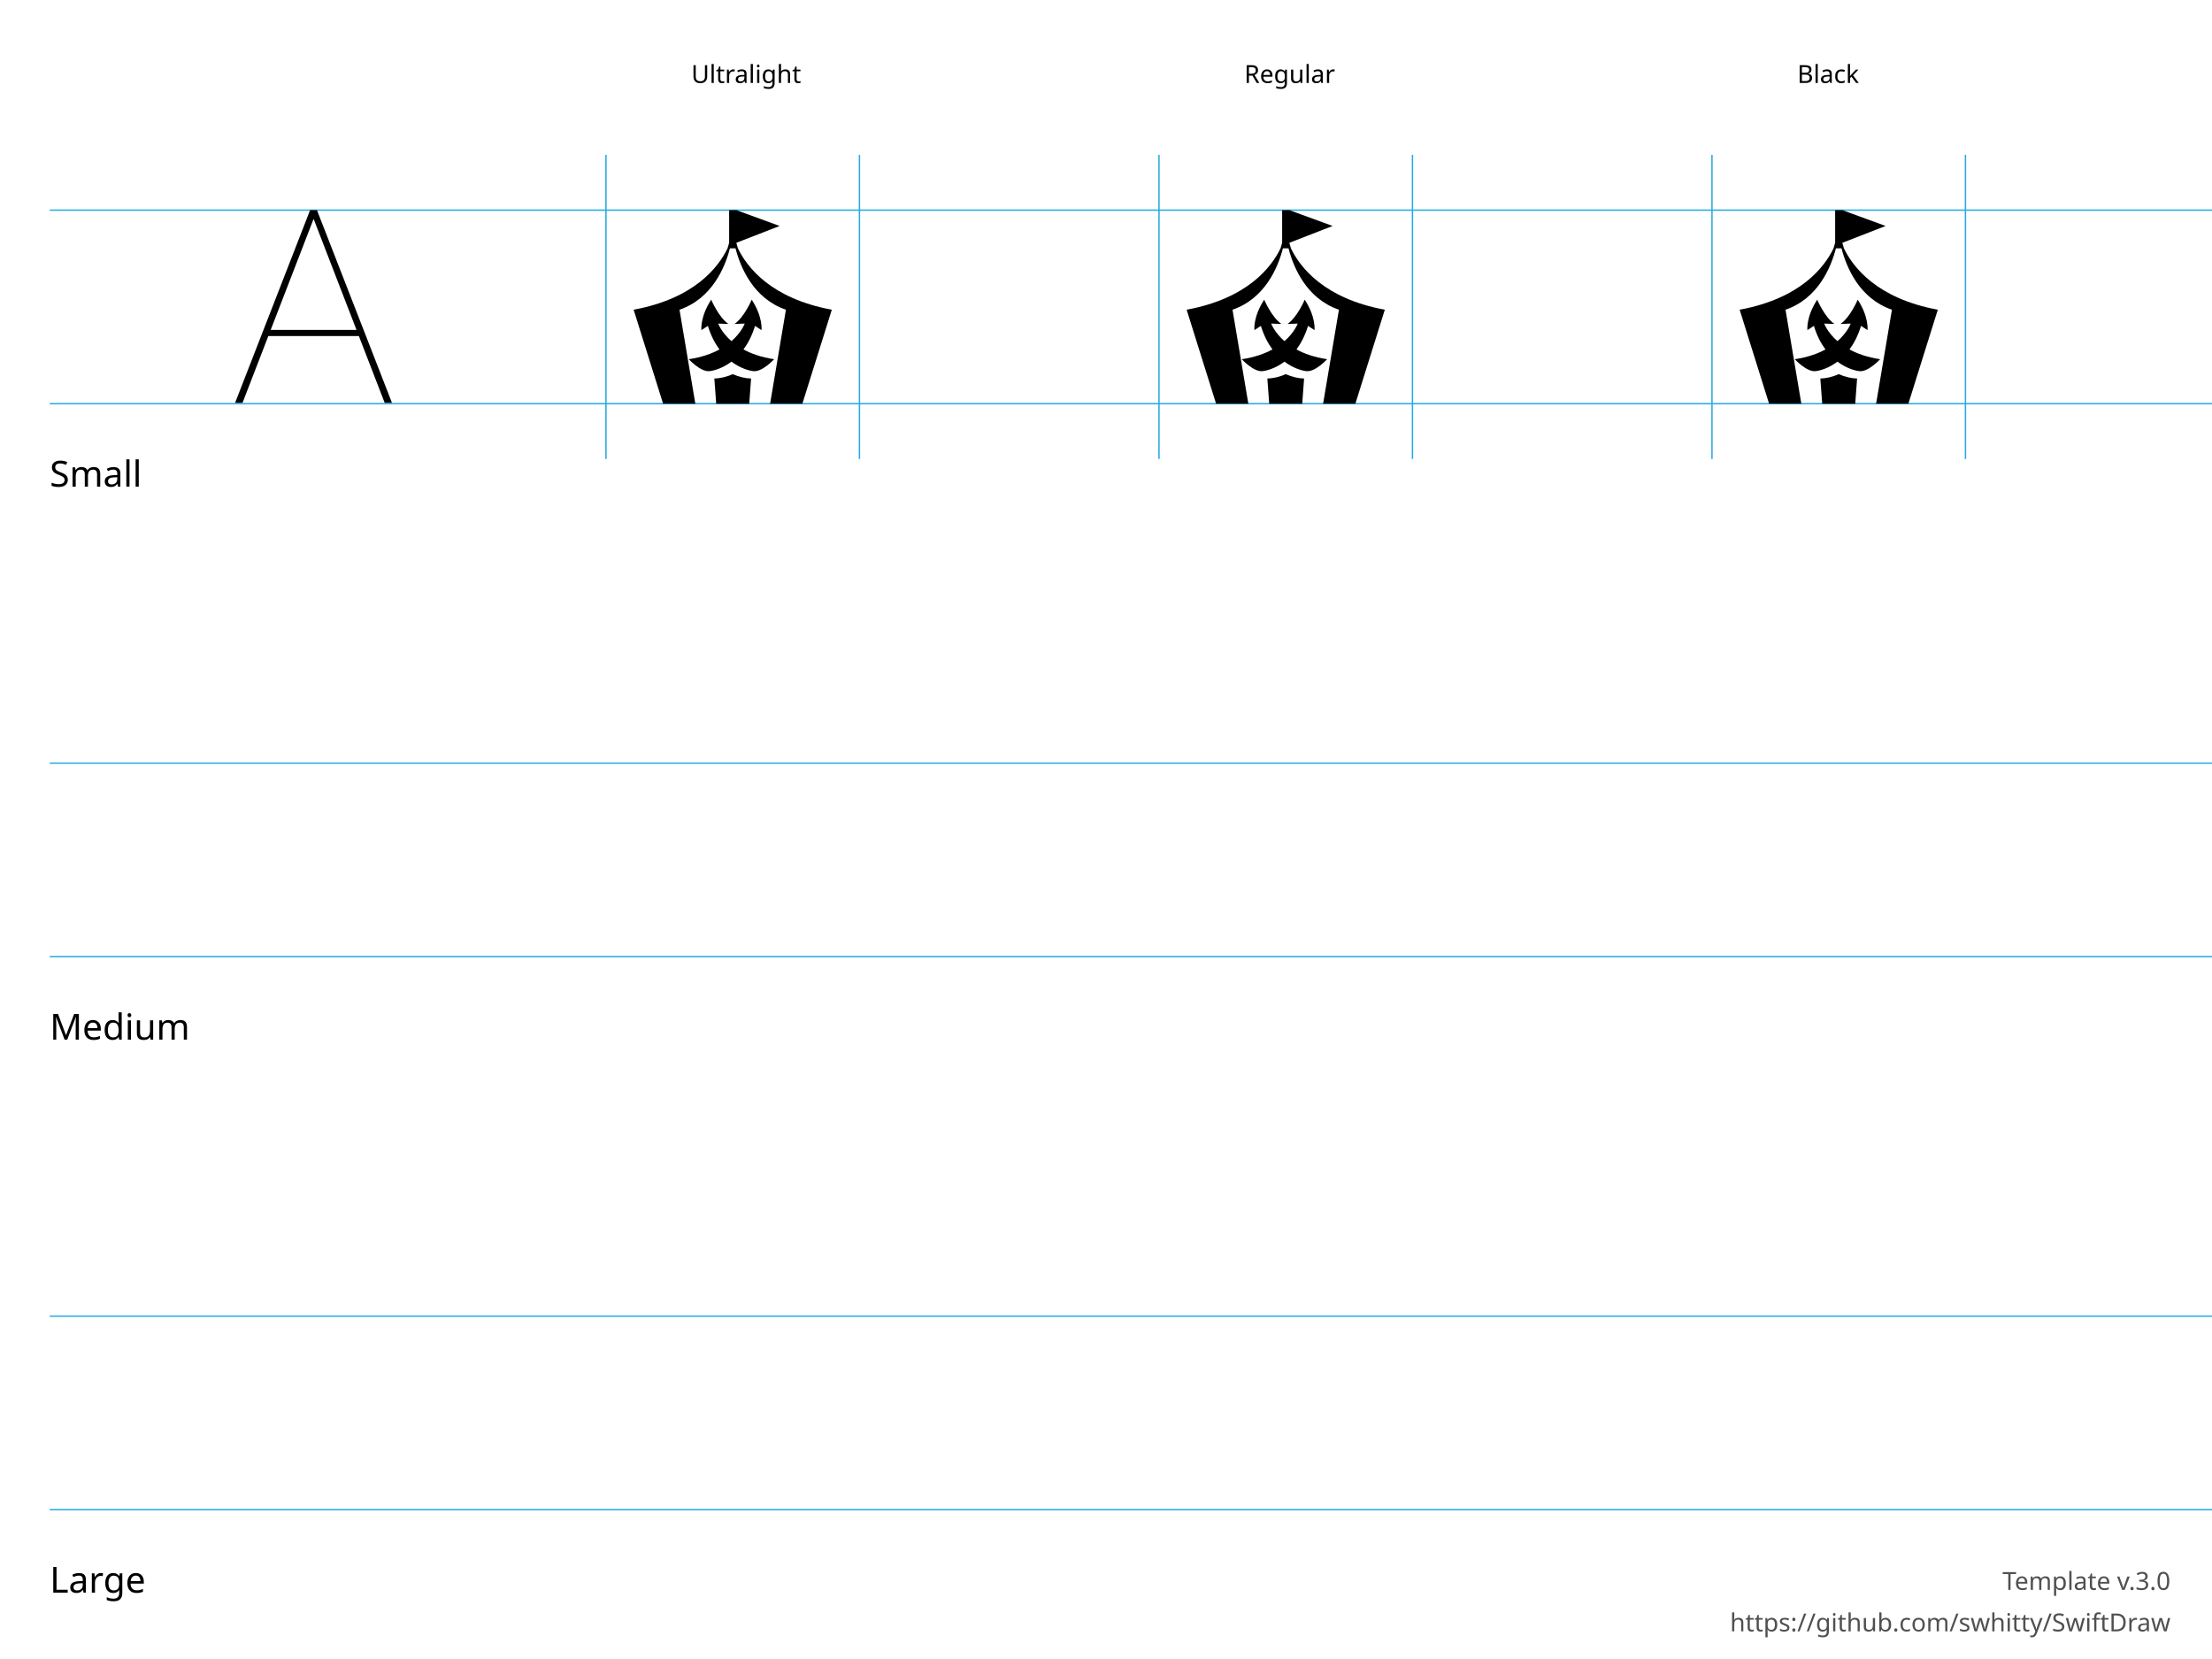
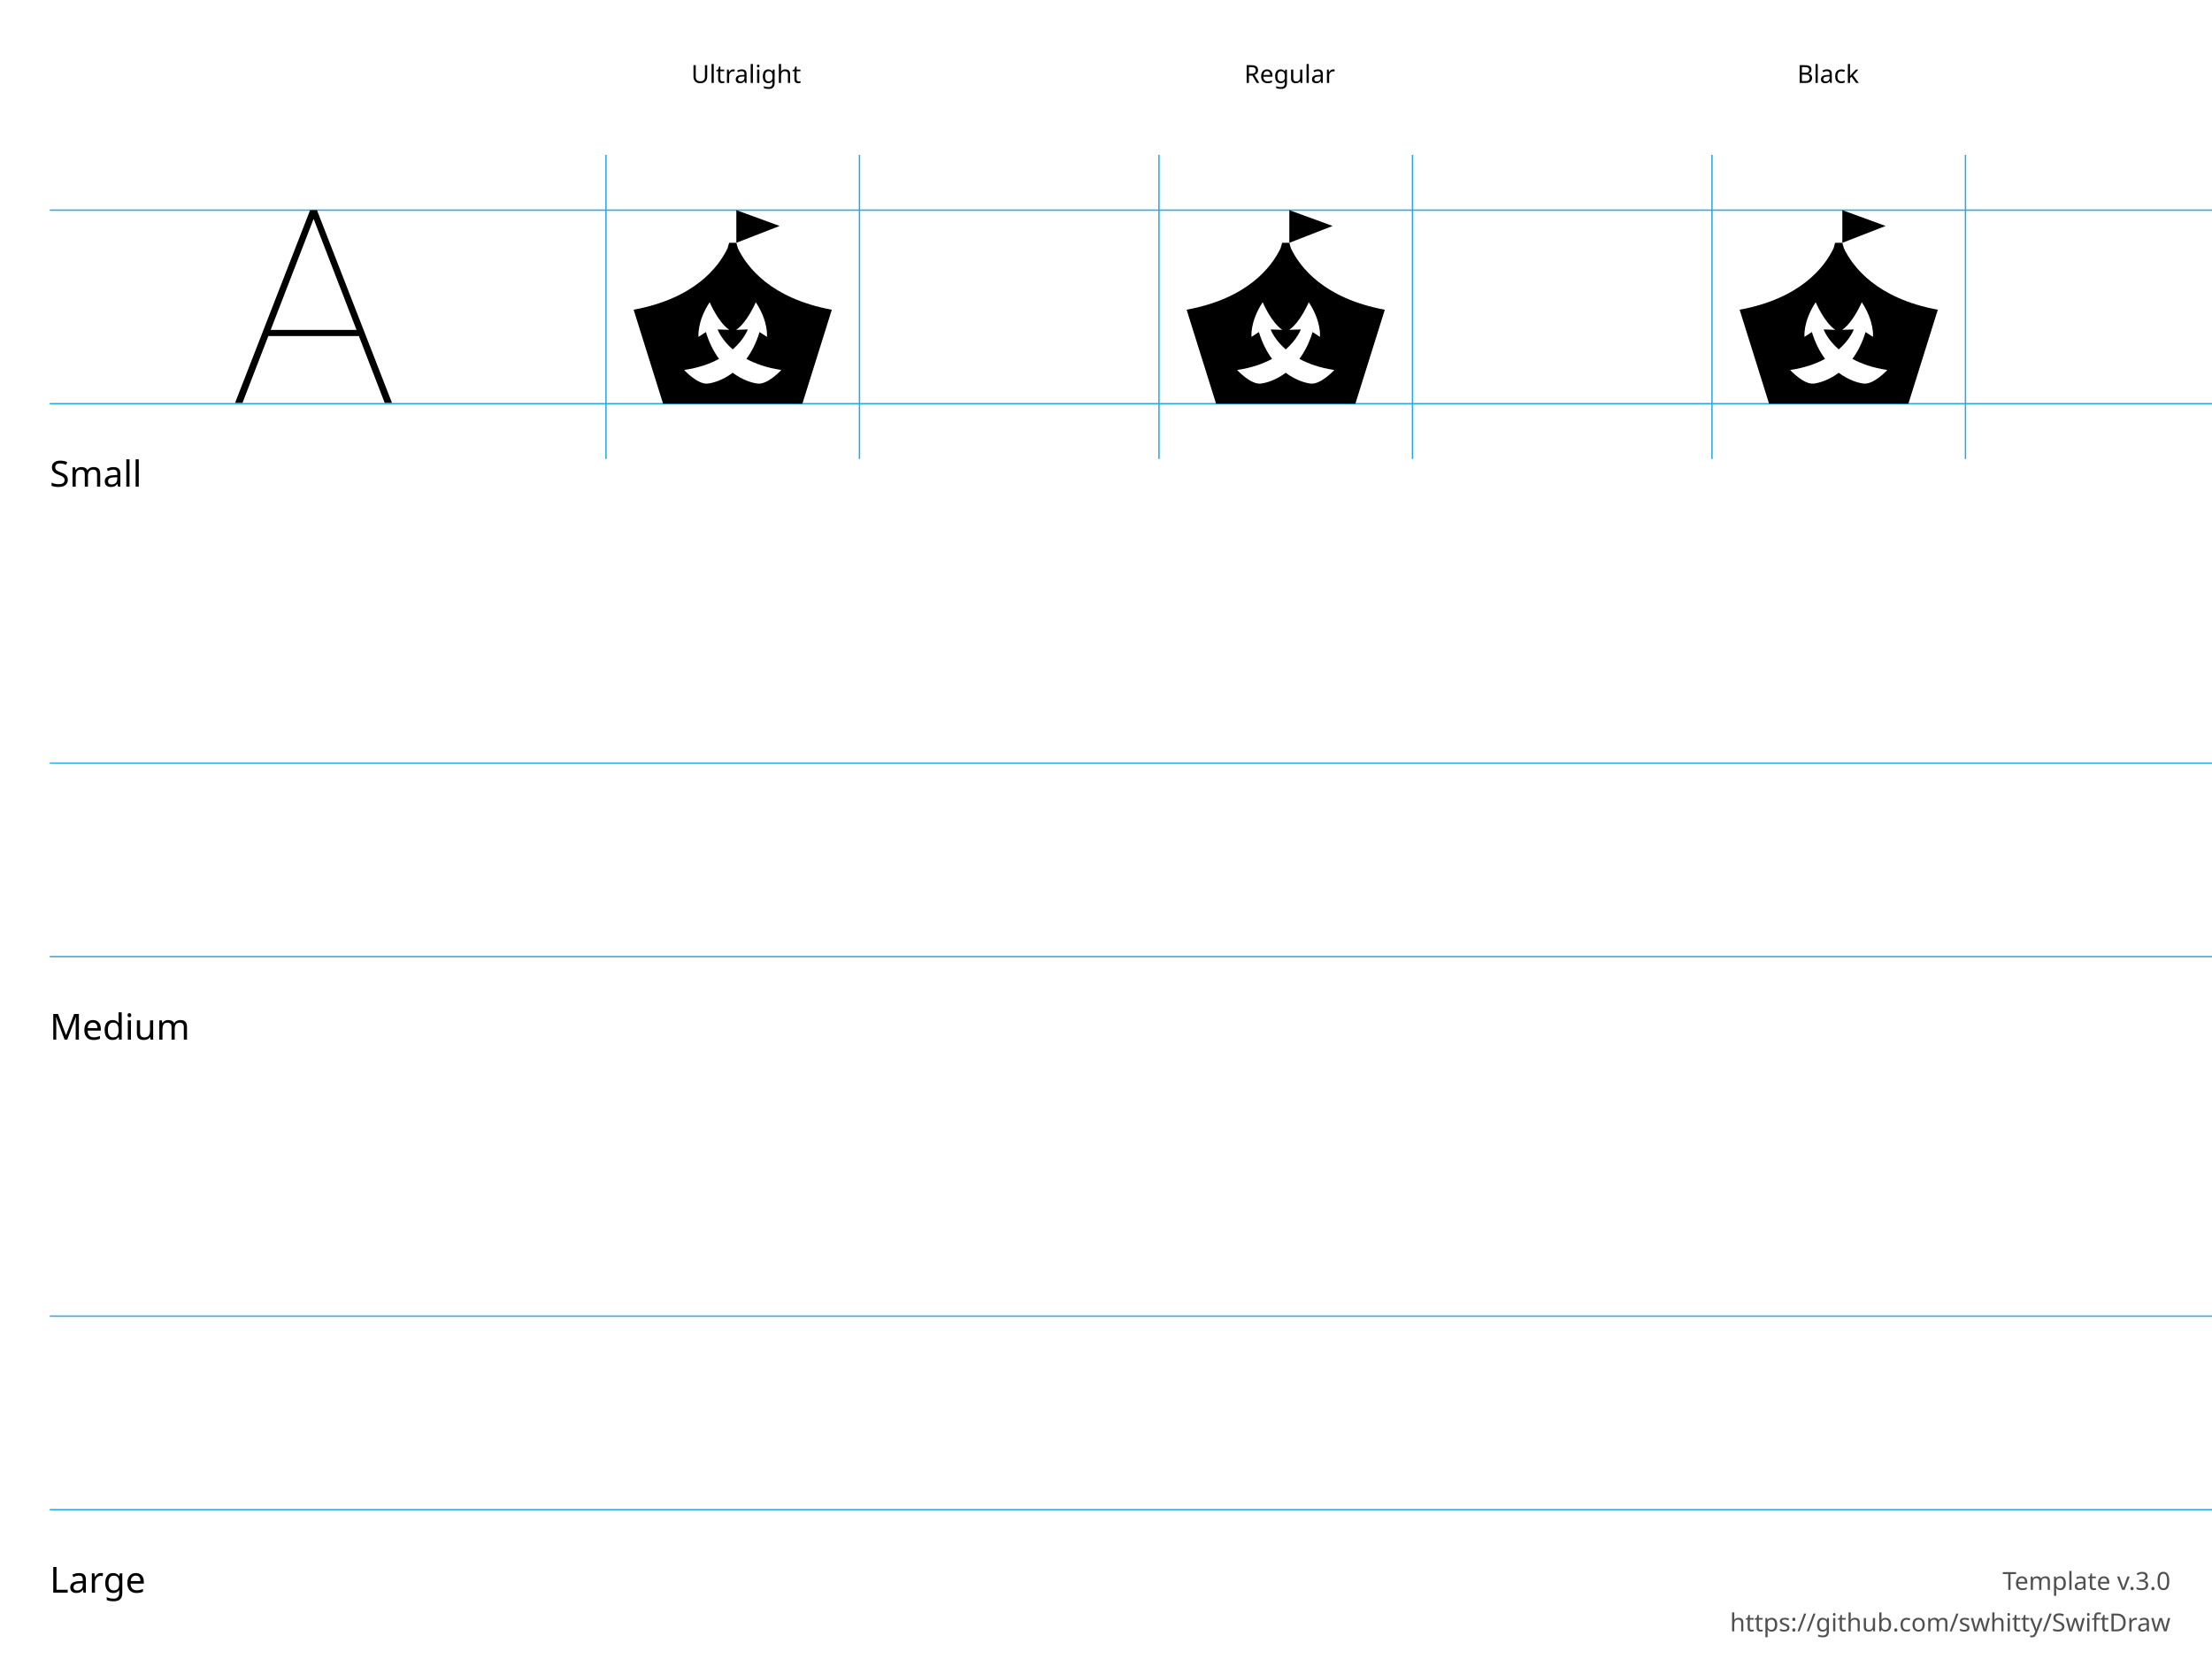
<svg xmlns="http://www.w3.org/2000/svg" height="600" width="800">
  <g id="Notes" font-family="'LucidaGrande', 'Lucida Grande', sans-serif" font-size="13">
    <rect fill="white" height="600.0" width="800.0" x="0.0" y="0.0" />
    <g font-size="13">
      <text x="18.0" y="176.0">Small</text>
      <text x="18.0" y="376.0">Medium</text>
      <text x="18.0" y="576.0">Large</text>
    </g>
    <g font-size="9">
      <text x="250.0" y="30.0">Ultralight</text>
      <text x="450.0" y="30.0">Regular</text>
      <text x="650.0" y="30.0">Black</text>
      <text id="template-version" fill="#505050" text-anchor="end" x="785.0" y="575.0">Template v.3.0</text>
      <a href="https://github.com/swhitty/SwiftDraw">
        <text fill="#505050" text-anchor="end" x="785.0" y="590.0">https://github.com/swhitty/SwiftDraw</text>
      </a>
    </g>
  </g>
  <g id="Guides" stroke="rgb(39, 170, 225)" stroke-width="0.5">
    <path id="Capline-S" d="M18,76 l800,0" />
    <path id="H-reference" d="M85,145.755 L87.685,145.755 L113.369,79.287 L114.052,79.287 L114.052,76 L112.148,76 L85,145.755 Z M95.693,121.536 L130.996,121.536 L130.263,119.313 L96.474,119.313 L95.693,121.536 Z M139.15,145.755 L141.787,145.755 L114.638,76 L113.466,76 L113.466,79.287 L139.15,145.755 Z" stroke="none" />
    <path id="Baseline-S" d="M18,146 l800,0" />
-     <path id="left-margin-Ultralight-S" d="M219.164,56 l0,110" />
-     <path id="right-margin-Ultralight-S" d="M310.836,56 l0,110" />
-     <path id="left-margin-Regular-S" d="M419.164,56 l0,110" />
-     <path id="right-margin-Regular-S" d="M510.836,56 l0,110" />
-     <path id="left-margin-Black-S" d="M619.164,56 l0,110" />
-     <path id="right-margin-Black-S" d="M710.836,56 l0,110" />
+     <path id="left-margin-Ultralight-S" d="M219.16,56 l0,110" />
+     <path id="right-margin-Ultralight-S" d="M310.84,56 l0,110" />
+     <path id="left-margin-Regular-S" d="M419.16,56 l0,110" />
+     <path id="right-margin-Regular-S" d="M510.84,56 l0,110" />
+     <path id="left-margin-Black-S" d="M619.16,56 l0,110" />
+     <path id="right-margin-Black-S" d="M710.84,56 l0,110" />
    <path id="Capline-M" d="M18,276 l800,0" />
    <path id="Baseline-M" d="M18,346 l800,0" />
    <path id="Capline-L" d="M18,476 l800,0" />
    <path id="Baseline-L" d="M18,546 l800,0" />
  </g>
  <g id="Symbols">
    <g id="Ultralight-S">
-       <path d="M263.985,89.824 C262.225,96.616 257.581,107.945 245.755,112.011 L251.474,145.993 L239.813,145.993 L229.164,112.011 C251.19,107.945 259.842,96.616 263.117,89.824 L263.702,87.815 L263.702,76 L266.305,76 L281.963,81.722 L266.305,87.815 L266.883,89.824 C270.162,96.623 278.817,107.952 300.836,112.011 L290.19,145.993 L278.523,145.993 L284.241,112.011 C272.412,107.952 267.772,96.616 266.011,89.824 L263.985,89.824 Z" />
-       <path d="M271.656,136.897 C269.644,136.855 267.313,136.341 265.003,135.323 C262.701,136.341 260.363,136.855 258.351,136.897 L259.026,146 L270.97,146 L271.642,136.897 L271.656,136.897 Z" />
-       <path d="M272.445,134.23 C270.837,134.037 267.739,133.196 264.543,130.796 C261.347,133.196 258.249,134.037 256.641,134.23 C253.42,134.62 249.12,129.926 249.108,129.914 C253.752,129.224 257.379,127.916 260.198,126.381 C258.569,124.178 257.1,121.388 256.017,117.855 L253.678,119.394 C253.674,119.361 253.12,114.643 257.219,108.386 C257.219,108.386 259.931,114.798 263.452,117.158 L259.747,117.03 C259.808,117.195 260.941,120.235 264.543,123.378 C268.145,120.235 269.274,117.19 269.331,117.03 L265.634,117.158 C269.155,114.798 271.867,108.386 271.867,108.386 C275.966,114.647 275.412,119.361 275.408,119.394 L273.065,117.855 C271.986,121.388 270.517,124.182 268.888,126.381 C271.707,127.911 275.334,129.224 279.978,129.914 C279.966,129.93 275.662,134.62 272.445,134.23 Z" />
+       <path d="M266.306,87.816 L266.883,89.825 C270.163,96.626 278.818,107.955 300.84,112.015 L290.193,146 L239.811,146 L229.16,112.015 C251.189,107.948 259.841,96.618 263.117,89.825 L263.702,87.816 L266.306,87.816 Z M266.306,76 L266.306,87.816 L281.965,81.723 L266.306,76 Z M273.999,138.727 C277.663,139.172 282.563,133.831 282.577,133.813 C277.289,133.029 273.159,131.535 269.949,129.792 C271.804,127.285 273.477,124.104 274.706,120.083 L277.372,121.836 C277.376,121.798 278.006,116.428 273.341,109.299 C273.341,109.299 270.254,116.604 266.242,119.288 L270.453,119.145 C270.387,119.326 269.102,122.792 265,126.372 C260.898,122.792 259.61,119.33 259.54,119.145 L263.758,119.288 C259.75,116.604 256.663,109.299 256.663,109.299 C251.994,116.425 252.624,121.798 252.631,121.836 L255.295,120.083 C256.526,124.104 258.199,127.282 260.055,129.792 C256.845,131.538 252.715,133.029 247.426,133.813 C247.441,133.827 252.337,139.172 256.001,138.727 C257.836,138.51 261.36,137.551 265,134.818 C268.64,137.551 272.168,138.51 273.999,138.727 Z" />
    </g>
    <g id="Regular-S">
-       <path d="M463.985,89.824 C462.225,96.616 457.581,107.945 445.755,112.011 L451.474,145.993 L439.813,145.993 L429.164,112.011 C451.19,107.945 459.842,96.616 463.117,89.824 L463.702,87.815 L463.702,76 L466.305,76 L481.963,81.722 L466.305,87.815 L466.883,89.824 C470.162,96.623 478.817,107.952 500.836,112.011 L490.19,145.993 L478.523,145.993 L484.241,112.011 C472.412,107.952 467.772,96.616 466.011,89.824 L463.985,89.824 Z" />
-       <path d="M471.656,136.897 C469.644,136.855 467.313,136.341 465.003,135.323 C462.701,136.341 460.363,136.855 458.351,136.897 L459.026,146 L470.97,146 L471.642,136.897 L471.656,136.897 Z" />
-       <path d="M472.445,134.23 C470.837,134.037 467.739,133.196 464.543,130.796 C461.347,133.196 458.249,134.037 456.641,134.23 C453.42,134.62 449.12,129.926 449.108,129.914 C453.752,129.224 457.379,127.916 460.198,126.381 C458.569,124.178 457.1,121.388 456.017,117.855 L453.678,119.394 C453.674,119.361 453.12,114.643 457.219,108.386 C457.219,108.386 459.931,114.798 463.452,117.158 L459.747,117.03 C459.808,117.195 460.941,120.235 464.543,123.378 C468.145,120.235 469.274,117.19 469.331,117.03 L465.634,117.158 C469.155,114.798 471.867,108.386 471.867,108.386 C475.966,114.647 475.412,119.361 475.408,119.394 L473.065,117.855 C471.986,121.388 470.517,124.182 468.888,126.381 C471.707,127.911 475.334,129.224 479.978,129.914 C479.966,129.93 475.662,134.62 472.445,134.23 Z" />
+       <path d="M466.306,87.816 L466.883,89.825 C470.163,96.626 478.818,107.955 500.84,112.015 L490.193,146 L439.811,146 L429.16,112.015 C451.189,107.948 459.841,96.618 463.117,89.825 L463.702,87.816 L466.306,87.816 Z M466.306,76 L466.306,87.816 L481.965,81.723 L466.306,76 Z M473.999,138.727 C477.663,139.172 482.563,133.831 482.577,133.813 C477.289,133.029 473.159,131.535 469.949,129.792 C471.804,127.285 473.477,124.104 474.706,120.083 L477.372,121.836 C477.376,121.798 478.006,116.428 473.341,109.299 C473.341,109.299 470.254,116.604 466.242,119.288 L470.453,119.145 C470.387,119.326 469.102,122.792 465,126.372 C460.898,122.792 459.61,119.33 459.54,119.145 L463.758,119.288 C459.75,116.604 456.663,109.299 456.663,109.299 C451.994,116.425 452.624,121.798 452.631,121.836 L455.294,120.083 C456.526,124.104 458.199,127.282 460.055,129.792 C456.845,131.538 452.715,133.029 447.427,133.813 C447.44,133.827 452.337,139.172 456.001,138.727 C457.836,138.51 461.36,137.551 465,134.818 C468.64,137.551 472.168,138.51 473.999,138.727 Z" />
    </g>
    <g id="Black-S">
-       <path d="M663.985,89.824 C662.225,96.616 657.581,107.945 645.755,112.011 L651.474,145.993 L639.813,145.993 L629.164,112.011 C651.19,107.945 659.842,96.616 663.117,89.824 L663.702,87.815 L663.702,76 L666.305,76 L681.963,81.722 L666.305,87.815 L666.883,89.824 C670.162,96.623 678.817,107.952 700.836,112.011 L690.19,145.993 L678.523,145.993 L684.241,112.011 C672.412,107.952 667.772,96.616 666.011,89.824 L663.985,89.824 Z" />
-       <path d="M671.656,136.897 C669.644,136.855 667.313,136.341 665.004,135.323 C662.701,136.341 660.363,136.855 658.351,136.897 L659.026,146 L670.97,146 L671.642,136.897 L671.656,136.897 Z" />
-       <path d="M672.445,134.23 C670.837,134.037 667.739,133.196 664.543,130.796 C661.347,133.196 658.249,134.037 656.641,134.23 C653.42,134.62 649.12,129.926 649.108,129.914 C653.752,129.224 657.379,127.916 660.198,126.381 C658.569,124.178 657.1,121.388 656.017,117.855 L653.678,119.394 C653.674,119.361 653.12,114.643 657.219,108.386 C657.219,108.386 659.931,114.798 663.452,117.158 L659.747,117.03 C659.808,117.195 660.941,120.235 664.543,123.378 C668.146,120.235 669.274,117.19 669.331,117.03 L665.634,117.158 C669.155,114.798 671.867,108.386 671.867,108.386 C675.966,114.647 675.412,119.361 675.408,119.394 L673.065,117.855 C671.986,121.388 670.517,124.182 668.888,126.381 C671.707,127.911 675.334,129.224 679.978,129.914 C679.966,129.93 675.662,134.62 672.445,134.23 Z" />
+       <path d="M666.305,87.816 L666.883,89.825 C670.162,96.626 678.818,107.955 700.84,112.015 L690.193,146 L639.81,146 L629.16,112.015 C651.189,107.948 659.841,96.618 663.117,89.825 L663.701,87.816 L666.305,87.816 Z M666.305,76 L666.305,87.816 L681.964,81.723 L666.305,76 Z M673.998,138.727 C677.663,139.172 682.563,133.831 682.577,133.813 C677.288,133.029 673.158,131.535 669.949,129.792 C671.804,127.285 673.477,124.104 674.705,120.083 L677.372,121.836 C677.376,121.798 678.006,116.428 673.34,109.299 C673.34,109.299 670.253,116.604 666.242,119.288 L670.453,119.145 C670.386,119.326 669.102,122.792 665,126.372 C660.898,122.792 659.61,119.33 659.54,119.145 L663.757,119.288 C659.75,116.604 656.663,109.299 656.663,109.299 C651.994,116.425 652.624,121.798 652.631,121.836 L655.294,120.083 C656.526,124.104 658.199,127.282 660.055,129.792 C656.845,131.538 652.715,133.029 647.426,133.813 C647.44,133.827 652.337,139.172 656.001,138.727 C657.835,138.51 661.36,137.551 665,134.818 C668.64,137.551 672.168,138.51 673.998,138.727 Z" />
    </g>
  </g>
</svg>
